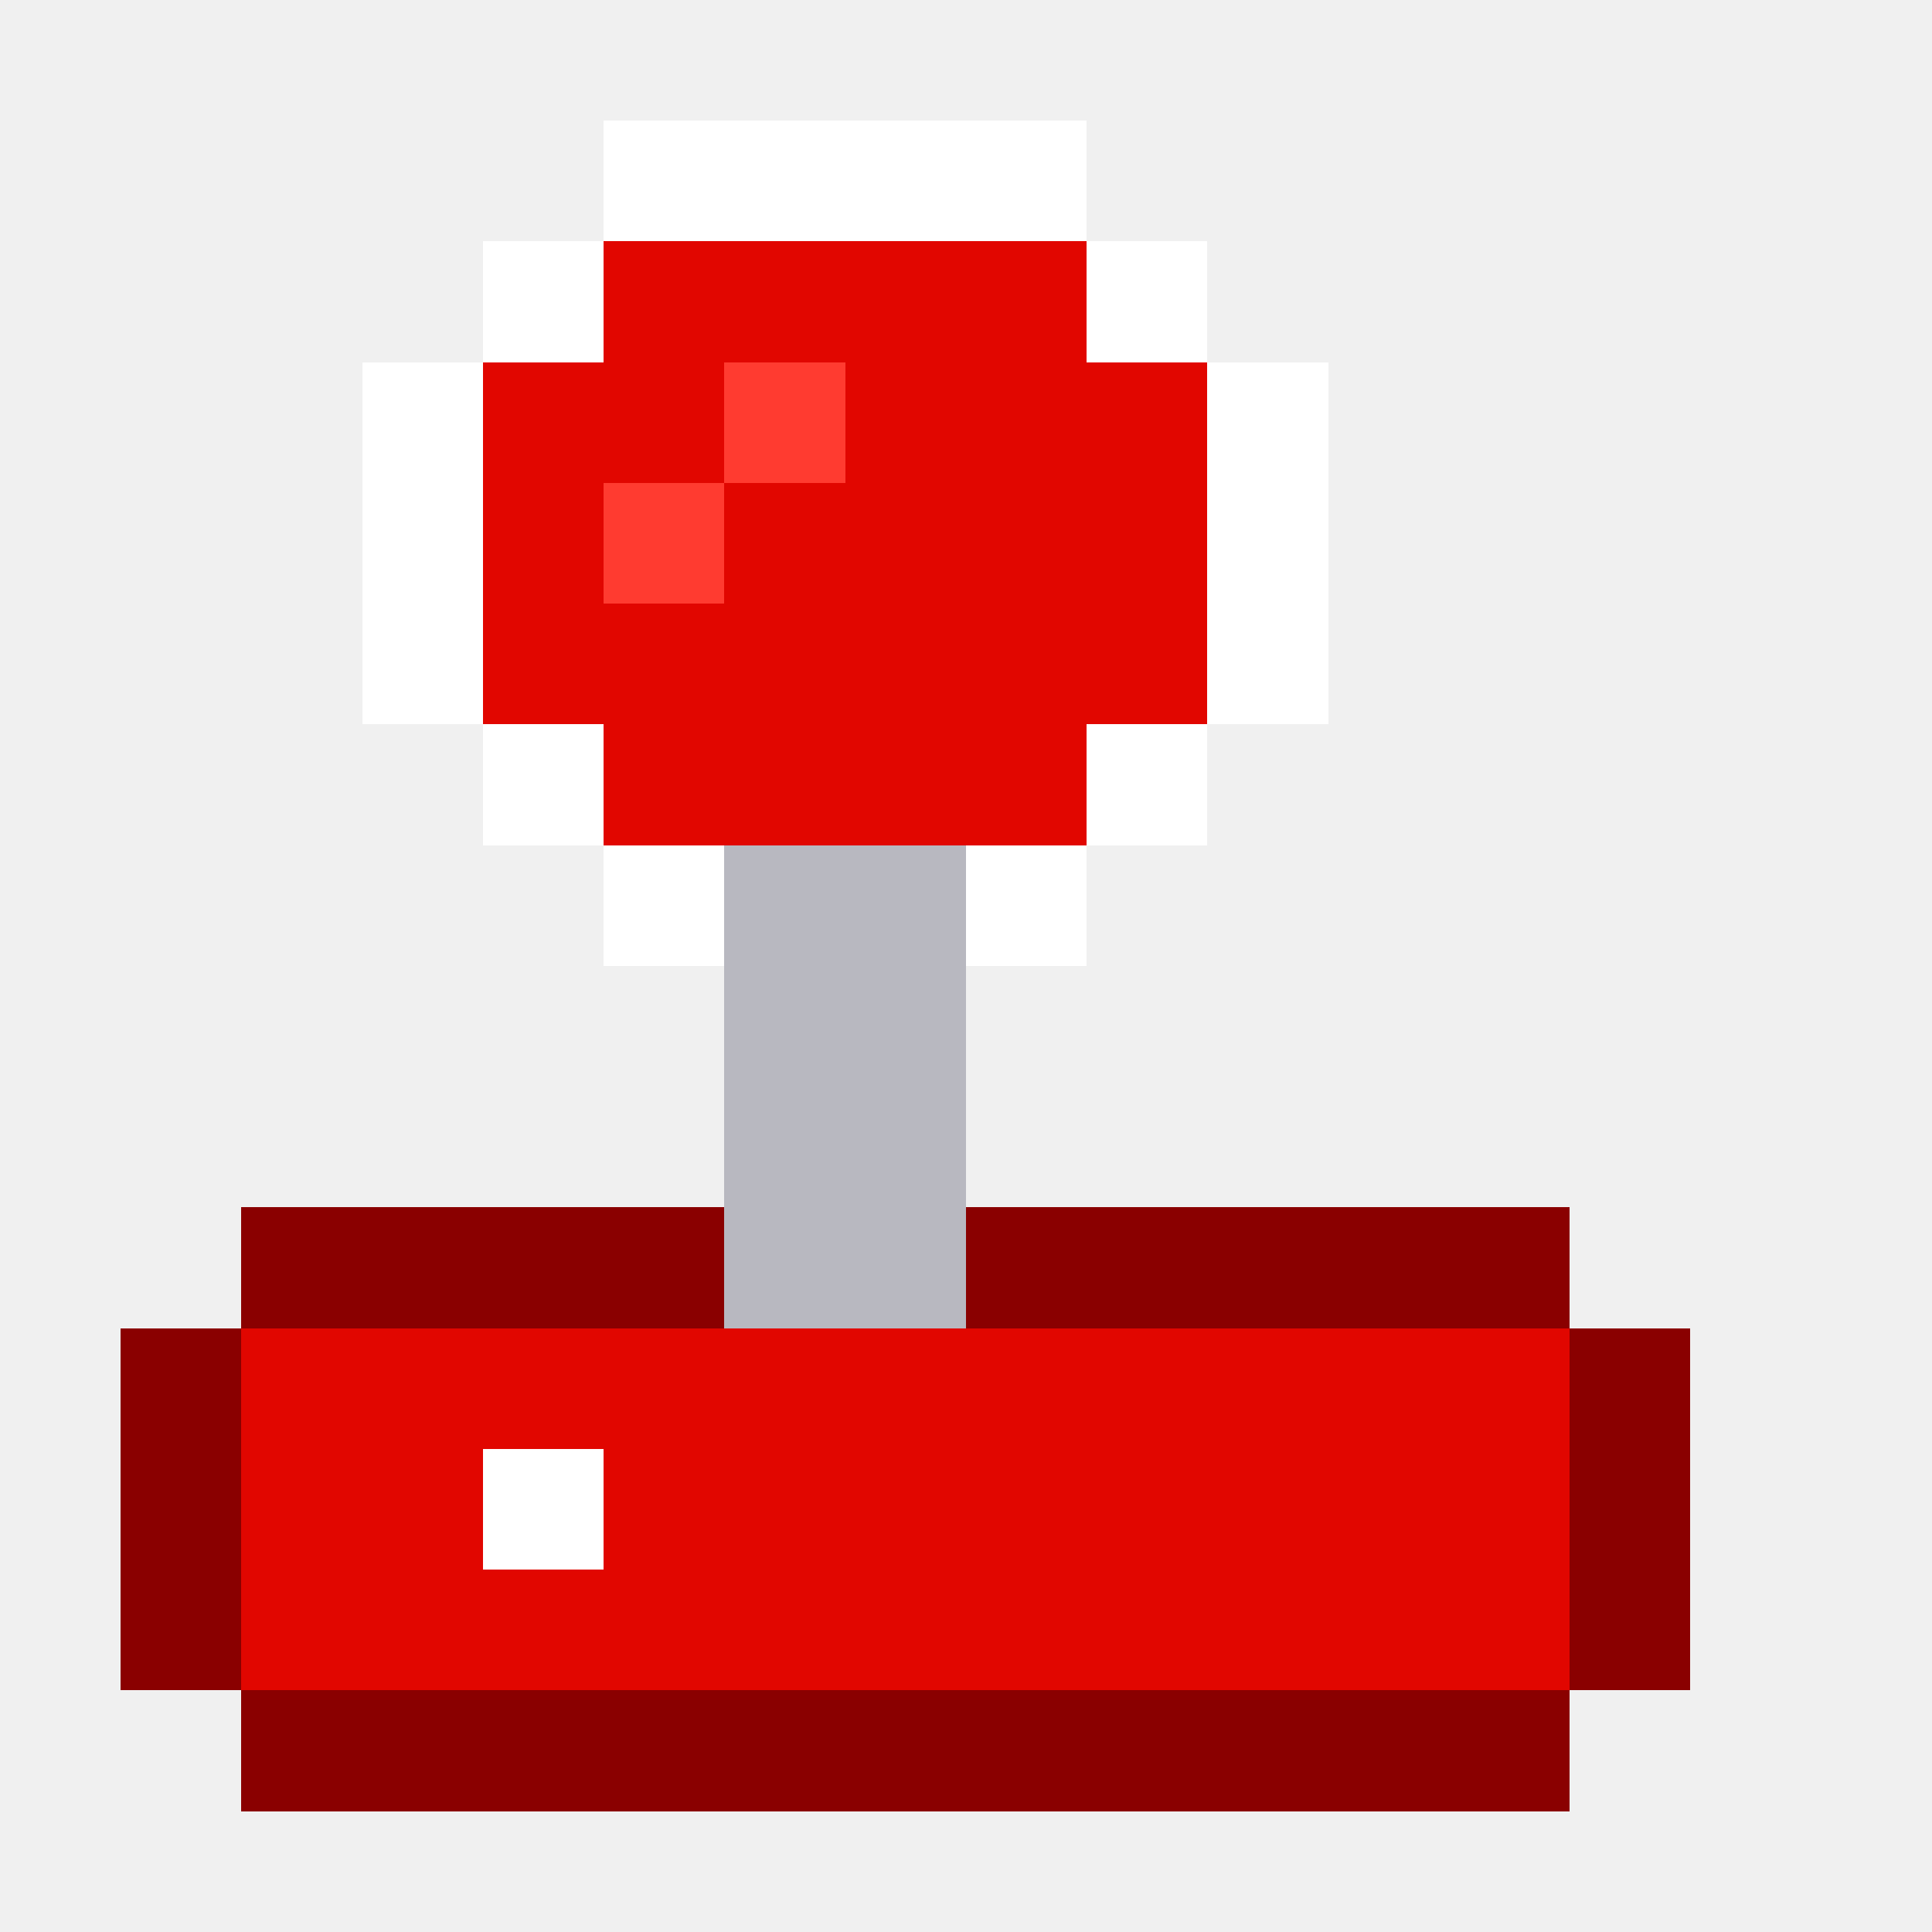
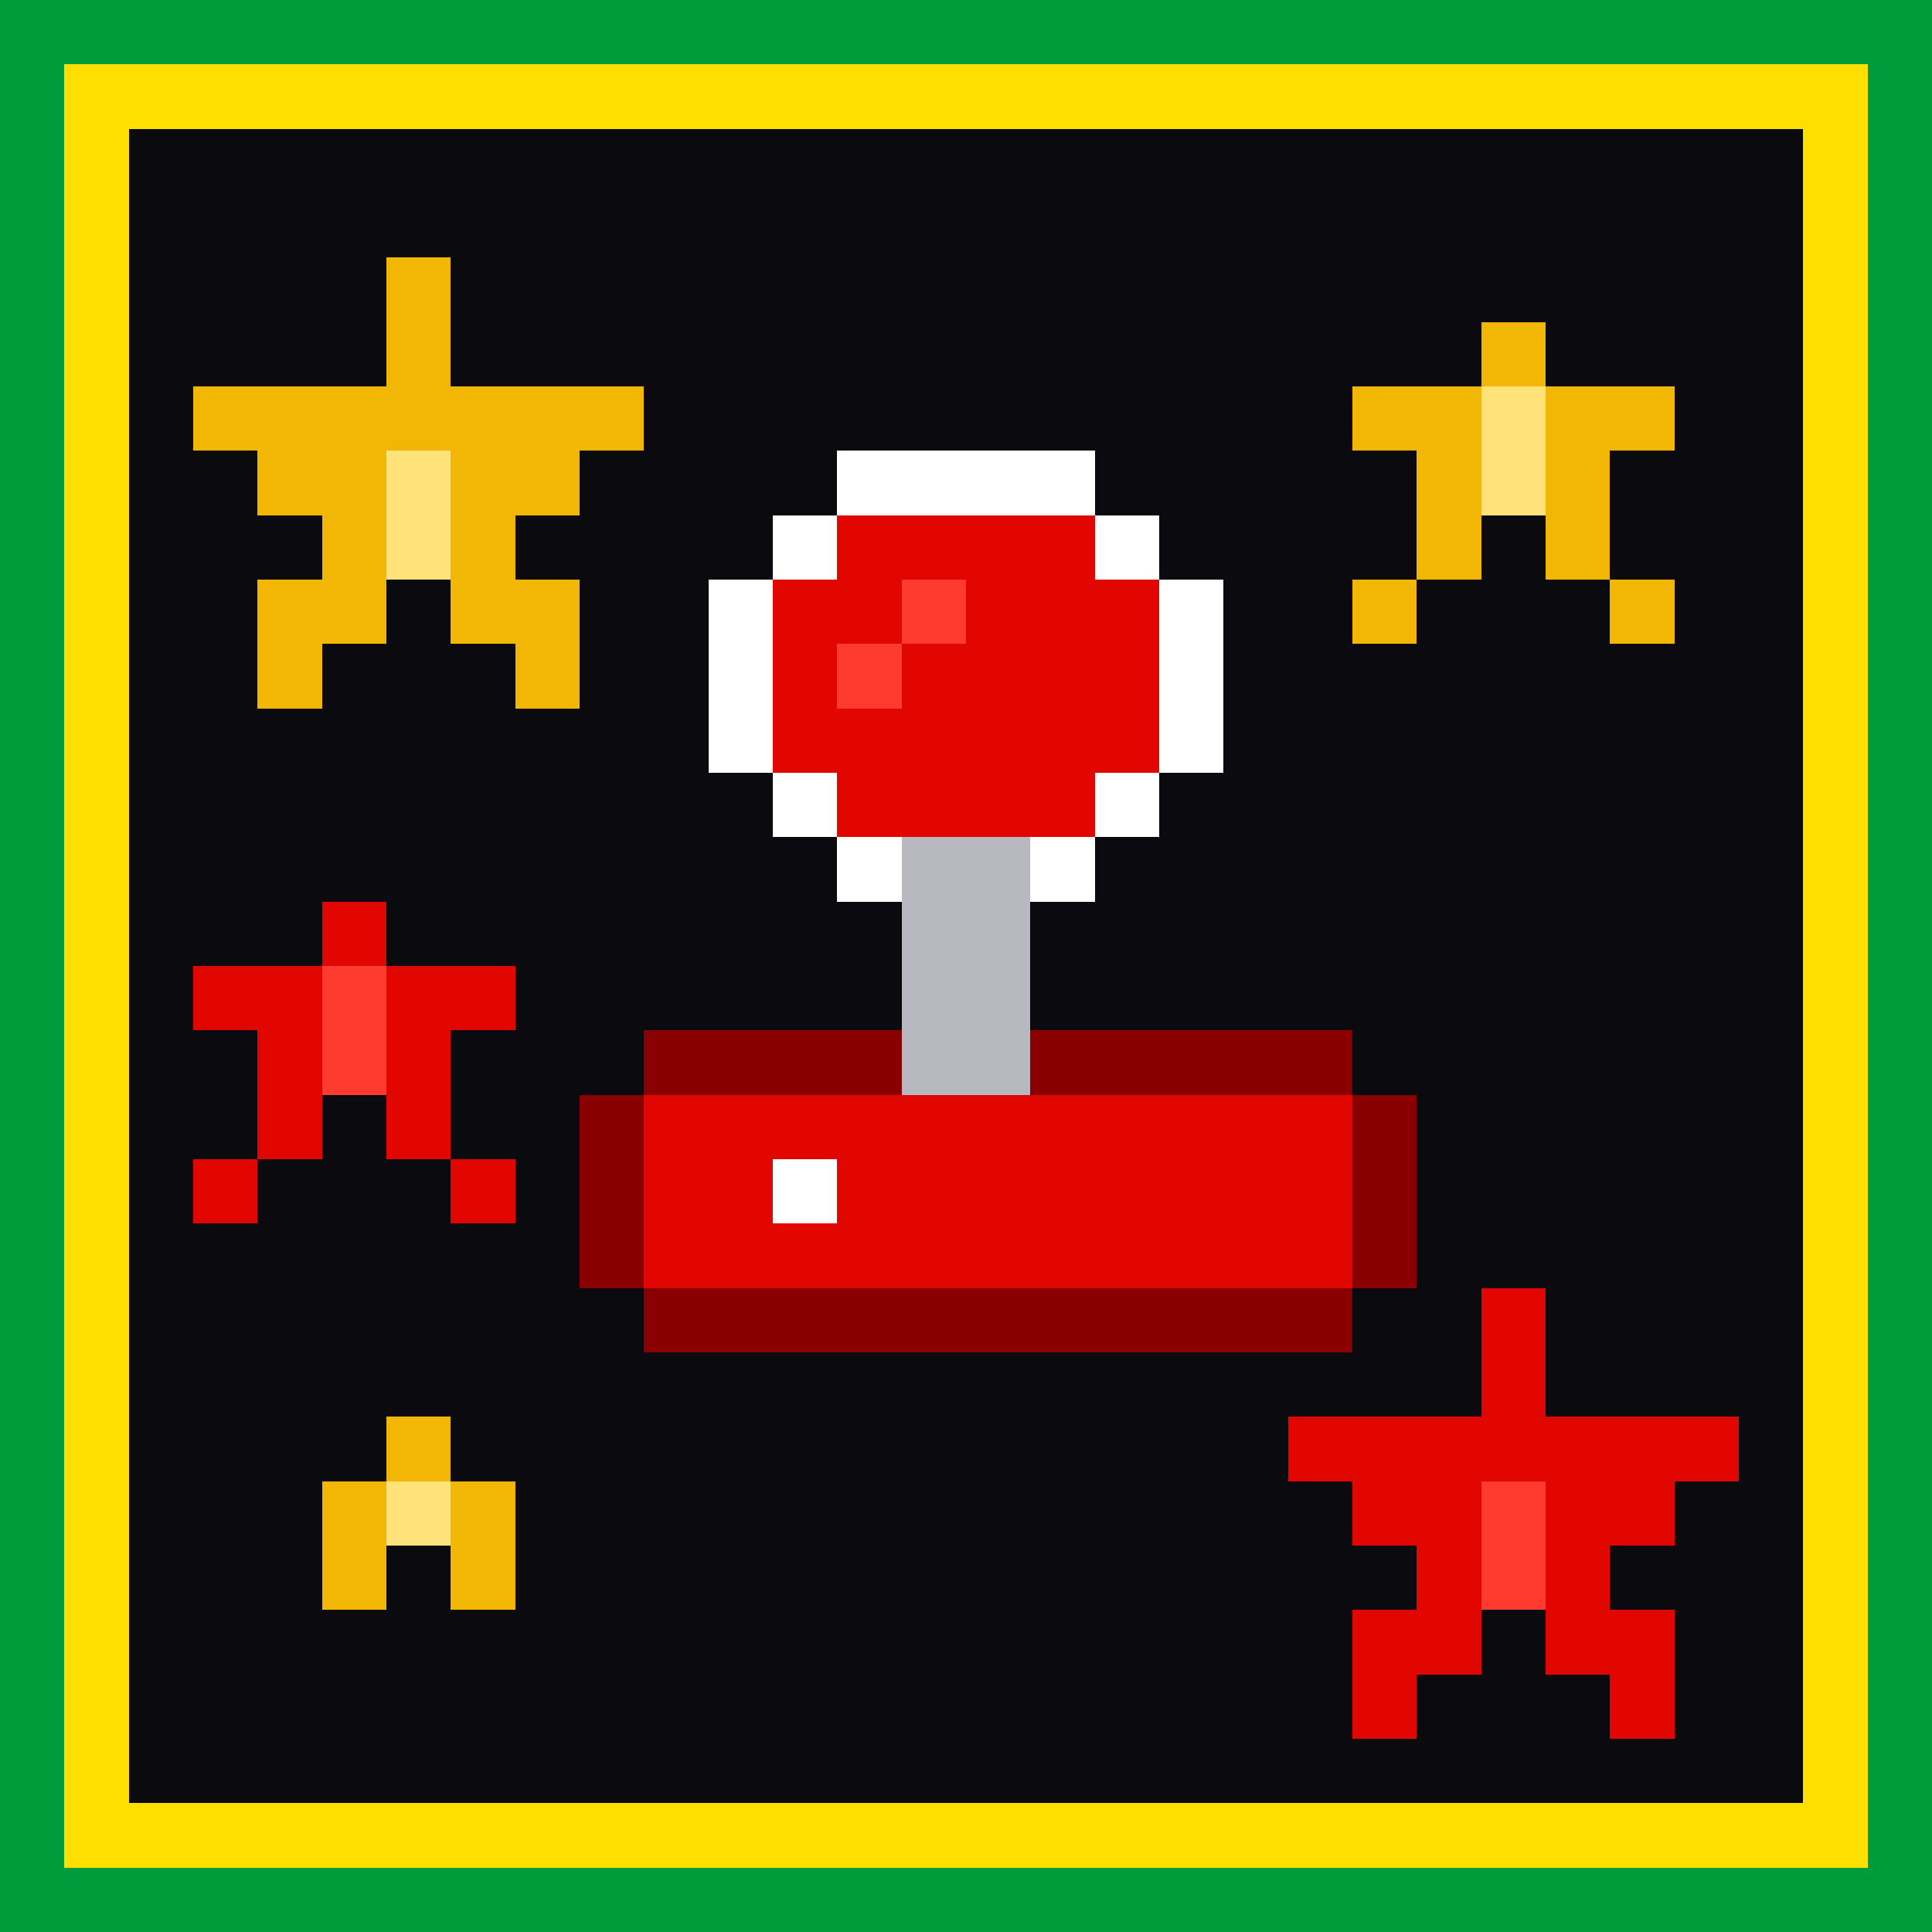
- <svg xmlns="http://www.w3.org/2000/svg" viewBox="0 0 16 16" shape-rendering="crispEdges">
-   <rect x="5" y="1" width="4" height="1" fill="#FFFFFF" />
-   <rect x="4" y="2" width="1" height="1" fill="#FFFFFF" />
-   <rect x="5" y="2" width="4" height="1" fill="#E10600" />
-   <rect x="9" y="2" width="1" height="1" fill="#FFFFFF" />
-   <rect x="3" y="3" width="1" height="1" fill="#FFFFFF" />
-   <rect x="4" y="3" width="2" height="1" fill="#E10600" />
-   <rect x="6" y="3" width="1" height="1" fill="#FF3B30" />
-   <rect x="7" y="3" width="3" height="1" fill="#E10600" />
-   <rect x="10" y="3" width="1" height="1" fill="#FFFFFF" />
-   <rect x="3" y="4" width="1" height="1" fill="#FFFFFF" />
-   <rect x="4" y="4" width="1" height="1" fill="#E10600" />
-   <rect x="5" y="4" width="1" height="1" fill="#FF3B30" />
-   <rect x="6" y="4" width="4" height="1" fill="#E10600" />
-   <rect x="10" y="4" width="1" height="1" fill="#FFFFFF" />
-   <rect x="3" y="5" width="1" height="1" fill="#FFFFFF" />
-   <rect x="4" y="5" width="6" height="1" fill="#E10600" />
-   <rect x="10" y="5" width="1" height="1" fill="#FFFFFF" />
-   <rect x="4" y="6" width="1" height="1" fill="#FFFFFF" />
-   <rect x="5" y="6" width="4" height="1" fill="#E10600" />
-   <rect x="9" y="6" width="1" height="1" fill="#FFFFFF" />
-   <rect x="5" y="7" width="1" height="1" fill="#FFFFFF" />
-   <rect x="6" y="7" width="2" height="1" fill="#B8B8C0" />
-   <rect x="8" y="7" width="1" height="1" fill="#FFFFFF" />
-   <rect x="6" y="8" width="2" height="1" fill="#B8B8C0" />
-   <rect x="6" y="9" width="2" height="1" fill="#B8B8C0" />
-   <rect x="2" y="10" width="4" height="1" fill="#8A0000" />
-   <rect x="6" y="10" width="2" height="1" fill="#B8B8C0" />
-   <rect x="8" y="10" width="5" height="1" fill="#8A0000" />
-   <rect x="1" y="11" width="1" height="1" fill="#8A0000" />
-   <rect x="2" y="11" width="11" height="1" fill="#E10600" />
-   <rect x="13" y="11" width="1" height="1" fill="#8A0000" />
-   <rect x="1" y="12" width="1" height="1" fill="#8A0000" />
-   <rect x="2" y="12" width="2" height="1" fill="#E10600" />
-   <rect x="4" y="12" width="1" height="1" fill="#FFFFFF" />
-   <rect x="5" y="12" width="8" height="1" fill="#E10600" />
-   <rect x="13" y="12" width="1" height="1" fill="#8A0000" />
-   <rect x="1" y="13" width="1" height="1" fill="#8A0000" />
-   <rect x="2" y="13" width="11" height="1" fill="#E10600" />
-   <rect x="13" y="13" width="1" height="1" fill="#8A0000" />
-   <rect x="2" y="14" width="11" height="1" fill="#8A0000" />
+ <svg xmlns="http://www.w3.org/2000/svg" viewBox="0 0 30 30" shape-rendering="crispEdges">
+   <rect x="0" y="0" width="30" height="1" fill="#009C3B" />
+   <rect x="0" y="1" width="1" height="1" fill="#009C3B" />
+   <rect x="1" y="1" width="28" height="1" fill="#FFDF00" />
+   <rect x="29" y="1" width="1" height="1" fill="#009C3B" />
+   <rect x="0" y="2" width="1" height="1" fill="#009C3B" />
+   <rect x="1" y="2" width="1" height="1" fill="#FFDF00" />
+   <rect x="2" y="2" width="26" height="1" fill="#0B0B0F" />
+   <rect x="28" y="2" width="1" height="1" fill="#FFDF00" />
+   <rect x="29" y="2" width="1" height="1" fill="#009C3B" />
+   <rect x="0" y="3" width="1" height="1" fill="#009C3B" />
+   <rect x="1" y="3" width="1" height="1" fill="#FFDF00" />
+   <rect x="2" y="3" width="26" height="1" fill="#0B0B0F" />
+   <rect x="28" y="3" width="1" height="1" fill="#FFDF00" />
+   <rect x="29" y="3" width="1" height="1" fill="#009C3B" />
+   <rect x="0" y="4" width="1" height="1" fill="#009C3B" />
+   <rect x="1" y="4" width="1" height="1" fill="#FFDF00" />
+   <rect x="2" y="4" width="4" height="1" fill="#0B0B0F" />
+   <rect x="6" y="4" width="1" height="1" fill="#F2B705" />
+   <rect x="7" y="4" width="21" height="1" fill="#0B0B0F" />
+   <rect x="28" y="4" width="1" height="1" fill="#FFDF00" />
+   <rect x="29" y="4" width="1" height="1" fill="#009C3B" />
+   <rect x="0" y="5" width="1" height="1" fill="#009C3B" />
+   <rect x="1" y="5" width="1" height="1" fill="#FFDF00" />
+   <rect x="2" y="5" width="4" height="1" fill="#0B0B0F" />
+   <rect x="6" y="5" width="1" height="1" fill="#F2B705" />
+   <rect x="7" y="5" width="16" height="1" fill="#0B0B0F" />
+   <rect x="23" y="5" width="1" height="1" fill="#F2B705" />
+   <rect x="24" y="5" width="4" height="1" fill="#0B0B0F" />
+   <rect x="28" y="5" width="1" height="1" fill="#FFDF00" />
+   <rect x="29" y="5" width="1" height="1" fill="#009C3B" />
+   <rect x="0" y="6" width="1" height="1" fill="#009C3B" />
+   <rect x="1" y="6" width="1" height="1" fill="#FFDF00" />
+   <rect x="2" y="6" width="1" height="1" fill="#0B0B0F" />
+   <rect x="3" y="6" width="7" height="1" fill="#F2B705" />
+   <rect x="10" y="6" width="11" height="1" fill="#0B0B0F" />
+   <rect x="21" y="6" width="2" height="1" fill="#F2B705" />
+   <rect x="23" y="6" width="1" height="1" fill="#FFE27A" />
+   <rect x="24" y="6" width="2" height="1" fill="#F2B705" />
+   <rect x="26" y="6" width="2" height="1" fill="#0B0B0F" />
+   <rect x="28" y="6" width="1" height="1" fill="#FFDF00" />
+   <rect x="29" y="6" width="1" height="1" fill="#009C3B" />
+   <rect x="0" y="7" width="1" height="1" fill="#009C3B" />
+   <rect x="1" y="7" width="1" height="1" fill="#FFDF00" />
+   <rect x="2" y="7" width="2" height="1" fill="#0B0B0F" />
+   <rect x="4" y="7" width="2" height="1" fill="#F2B705" />
+   <rect x="6" y="7" width="1" height="1" fill="#FFE27A" />
+   <rect x="7" y="7" width="2" height="1" fill="#F2B705" />
+   <rect x="9" y="7" width="4" height="1" fill="#0B0B0F" />
+   <rect x="13" y="7" width="4" height="1" fill="#FFFFFF" />
+   <rect x="17" y="7" width="5" height="1" fill="#0B0B0F" />
+   <rect x="22" y="7" width="1" height="1" fill="#F2B705" />
+   <rect x="23" y="7" width="1" height="1" fill="#FFE27A" />
+   <rect x="24" y="7" width="1" height="1" fill="#F2B705" />
+   <rect x="25" y="7" width="3" height="1" fill="#0B0B0F" />
+   <rect x="28" y="7" width="1" height="1" fill="#FFDF00" />
+   <rect x="29" y="7" width="1" height="1" fill="#009C3B" />
+   <rect x="0" y="8" width="1" height="1" fill="#009C3B" />
+   <rect x="1" y="8" width="1" height="1" fill="#FFDF00" />
+   <rect x="2" y="8" width="3" height="1" fill="#0B0B0F" />
+   <rect x="5" y="8" width="1" height="1" fill="#F2B705" />
+   <rect x="6" y="8" width="1" height="1" fill="#FFE27A" />
+   <rect x="7" y="8" width="1" height="1" fill="#F2B705" />
+   <rect x="8" y="8" width="4" height="1" fill="#0B0B0F" />
+   <rect x="12" y="8" width="1" height="1" fill="#FFFFFF" />
+   <rect x="13" y="8" width="4" height="1" fill="#E10600" />
+   <rect x="17" y="8" width="1" height="1" fill="#FFFFFF" />
+   <rect x="18" y="8" width="4" height="1" fill="#0B0B0F" />
+   <rect x="22" y="8" width="1" height="1" fill="#F2B705" />
+   <rect x="23" y="8" width="1" height="1" fill="#0B0B0F" />
+   <rect x="24" y="8" width="1" height="1" fill="#F2B705" />
+   <rect x="25" y="8" width="3" height="1" fill="#0B0B0F" />
+   <rect x="28" y="8" width="1" height="1" fill="#FFDF00" />
+   <rect x="29" y="8" width="1" height="1" fill="#009C3B" />
+   <rect x="0" y="9" width="1" height="1" fill="#009C3B" />
+   <rect x="1" y="9" width="1" height="1" fill="#FFDF00" />
+   <rect x="2" y="9" width="2" height="1" fill="#0B0B0F" />
+   <rect x="4" y="9" width="2" height="1" fill="#F2B705" />
+   <rect x="6" y="9" width="1" height="1" fill="#0B0B0F" />
+   <rect x="7" y="9" width="2" height="1" fill="#F2B705" />
+   <rect x="9" y="9" width="2" height="1" fill="#0B0B0F" />
+   <rect x="11" y="9" width="1" height="1" fill="#FFFFFF" />
+   <rect x="12" y="9" width="2" height="1" fill="#E10600" />
+   <rect x="14" y="9" width="1" height="1" fill="#FF3B30" />
+   <rect x="15" y="9" width="3" height="1" fill="#E10600" />
+   <rect x="18" y="9" width="1" height="1" fill="#FFFFFF" />
+   <rect x="19" y="9" width="2" height="1" fill="#0B0B0F" />
+   <rect x="21" y="9" width="1" height="1" fill="#F2B705" />
+   <rect x="22" y="9" width="3" height="1" fill="#0B0B0F" />
+   <rect x="25" y="9" width="1" height="1" fill="#F2B705" />
+   <rect x="26" y="9" width="2" height="1" fill="#0B0B0F" />
+   <rect x="28" y="9" width="1" height="1" fill="#FFDF00" />
+   <rect x="29" y="9" width="1" height="1" fill="#009C3B" />
+   <rect x="0" y="10" width="1" height="1" fill="#009C3B" />
+   <rect x="1" y="10" width="1" height="1" fill="#FFDF00" />
+   <rect x="2" y="10" width="2" height="1" fill="#0B0B0F" />
+   <rect x="4" y="10" width="1" height="1" fill="#F2B705" />
+   <rect x="5" y="10" width="3" height="1" fill="#0B0B0F" />
+   <rect x="8" y="10" width="1" height="1" fill="#F2B705" />
+   <rect x="9" y="10" width="2" height="1" fill="#0B0B0F" />
+   <rect x="11" y="10" width="1" height="1" fill="#FFFFFF" />
+   <rect x="12" y="10" width="1" height="1" fill="#E10600" />
+   <rect x="13" y="10" width="1" height="1" fill="#FF3B30" />
+   <rect x="14" y="10" width="4" height="1" fill="#E10600" />
+   <rect x="18" y="10" width="1" height="1" fill="#FFFFFF" />
+   <rect x="19" y="10" width="9" height="1" fill="#0B0B0F" />
+   <rect x="28" y="10" width="1" height="1" fill="#FFDF00" />
+   <rect x="29" y="10" width="1" height="1" fill="#009C3B" />
+   <rect x="0" y="11" width="1" height="1" fill="#009C3B" />
+   <rect x="1" y="11" width="1" height="1" fill="#FFDF00" />
+   <rect x="2" y="11" width="9" height="1" fill="#0B0B0F" />
+   <rect x="11" y="11" width="1" height="1" fill="#FFFFFF" />
+   <rect x="12" y="11" width="6" height="1" fill="#E10600" />
+   <rect x="18" y="11" width="1" height="1" fill="#FFFFFF" />
+   <rect x="19" y="11" width="9" height="1" fill="#0B0B0F" />
+   <rect x="28" y="11" width="1" height="1" fill="#FFDF00" />
+   <rect x="29" y="11" width="1" height="1" fill="#009C3B" />
+   <rect x="0" y="12" width="1" height="1" fill="#009C3B" />
+   <rect x="1" y="12" width="1" height="1" fill="#FFDF00" />
+   <rect x="2" y="12" width="10" height="1" fill="#0B0B0F" />
+   <rect x="12" y="12" width="1" height="1" fill="#FFFFFF" />
+   <rect x="13" y="12" width="4" height="1" fill="#E10600" />
+   <rect x="17" y="12" width="1" height="1" fill="#FFFFFF" />
+   <rect x="18" y="12" width="10" height="1" fill="#0B0B0F" />
+   <rect x="28" y="12" width="1" height="1" fill="#FFDF00" />
+   <rect x="29" y="12" width="1" height="1" fill="#009C3B" />
+   <rect x="0" y="13" width="1" height="1" fill="#009C3B" />
+   <rect x="1" y="13" width="1" height="1" fill="#FFDF00" />
+   <rect x="2" y="13" width="11" height="1" fill="#0B0B0F" />
+   <rect x="13" y="13" width="1" height="1" fill="#FFFFFF" />
+   <rect x="14" y="13" width="2" height="1" fill="#B8B8C0" />
+   <rect x="16" y="13" width="1" height="1" fill="#FFFFFF" />
+   <rect x="17" y="13" width="11" height="1" fill="#0B0B0F" />
+   <rect x="28" y="13" width="1" height="1" fill="#FFDF00" />
+   <rect x="29" y="13" width="1" height="1" fill="#009C3B" />
+   <rect x="0" y="14" width="1" height="1" fill="#009C3B" />
+   <rect x="1" y="14" width="1" height="1" fill="#FFDF00" />
+   <rect x="2" y="14" width="3" height="1" fill="#0B0B0F" />
+   <rect x="5" y="14" width="1" height="1" fill="#E10600" />
+   <rect x="6" y="14" width="8" height="1" fill="#0B0B0F" />
+   <rect x="14" y="14" width="2" height="1" fill="#B8B8C0" />
+   <rect x="16" y="14" width="12" height="1" fill="#0B0B0F" />
+   <rect x="28" y="14" width="1" height="1" fill="#FFDF00" />
+   <rect x="29" y="14" width="1" height="1" fill="#009C3B" />
+   <rect x="0" y="15" width="1" height="1" fill="#009C3B" />
+   <rect x="1" y="15" width="1" height="1" fill="#FFDF00" />
+   <rect x="2" y="15" width="1" height="1" fill="#0B0B0F" />
+   <rect x="3" y="15" width="2" height="1" fill="#E10600" />
+   <rect x="5" y="15" width="1" height="1" fill="#FF3B30" />
+   <rect x="6" y="15" width="2" height="1" fill="#E10600" />
+   <rect x="8" y="15" width="6" height="1" fill="#0B0B0F" />
+   <rect x="14" y="15" width="2" height="1" fill="#B8B8C0" />
+   <rect x="16" y="15" width="12" height="1" fill="#0B0B0F" />
+   <rect x="28" y="15" width="1" height="1" fill="#FFDF00" />
+   <rect x="29" y="15" width="1" height="1" fill="#009C3B" />
+   <rect x="0" y="16" width="1" height="1" fill="#009C3B" />
+   <rect x="1" y="16" width="1" height="1" fill="#FFDF00" />
+   <rect x="2" y="16" width="2" height="1" fill="#0B0B0F" />
+   <rect x="4" y="16" width="1" height="1" fill="#E10600" />
+   <rect x="5" y="16" width="1" height="1" fill="#FF3B30" />
+   <rect x="6" y="16" width="1" height="1" fill="#E10600" />
+   <rect x="7" y="16" width="3" height="1" fill="#0B0B0F" />
+   <rect x="10" y="16" width="4" height="1" fill="#8A0000" />
+   <rect x="14" y="16" width="2" height="1" fill="#B8B8C0" />
+   <rect x="16" y="16" width="5" height="1" fill="#8A0000" />
+   <rect x="21" y="16" width="7" height="1" fill="#0B0B0F" />
+   <rect x="28" y="16" width="1" height="1" fill="#FFDF00" />
+   <rect x="29" y="16" width="1" height="1" fill="#009C3B" />
+   <rect x="0" y="17" width="1" height="1" fill="#009C3B" />
+   <rect x="1" y="17" width="1" height="1" fill="#FFDF00" />
+   <rect x="2" y="17" width="2" height="1" fill="#0B0B0F" />
+   <rect x="4" y="17" width="1" height="1" fill="#E10600" />
+   <rect x="5" y="17" width="1" height="1" fill="#0B0B0F" />
+   <rect x="6" y="17" width="1" height="1" fill="#E10600" />
+   <rect x="7" y="17" width="2" height="1" fill="#0B0B0F" />
+   <rect x="9" y="17" width="1" height="1" fill="#8A0000" />
+   <rect x="10" y="17" width="11" height="1" fill="#E10600" />
+   <rect x="21" y="17" width="1" height="1" fill="#8A0000" />
+   <rect x="22" y="17" width="6" height="1" fill="#0B0B0F" />
+   <rect x="28" y="17" width="1" height="1" fill="#FFDF00" />
+   <rect x="29" y="17" width="1" height="1" fill="#009C3B" />
+   <rect x="0" y="18" width="1" height="1" fill="#009C3B" />
+   <rect x="1" y="18" width="1" height="1" fill="#FFDF00" />
+   <rect x="2" y="18" width="1" height="1" fill="#0B0B0F" />
+   <rect x="3" y="18" width="1" height="1" fill="#E10600" />
+   <rect x="4" y="18" width="3" height="1" fill="#0B0B0F" />
+   <rect x="7" y="18" width="1" height="1" fill="#E10600" />
+   <rect x="8" y="18" width="1" height="1" fill="#0B0B0F" />
+   <rect x="9" y="18" width="1" height="1" fill="#8A0000" />
+   <rect x="10" y="18" width="2" height="1" fill="#E10600" />
+   <rect x="12" y="18" width="1" height="1" fill="#FFFFFF" />
+   <rect x="13" y="18" width="8" height="1" fill="#E10600" />
+   <rect x="21" y="18" width="1" height="1" fill="#8A0000" />
+   <rect x="22" y="18" width="6" height="1" fill="#0B0B0F" />
+   <rect x="28" y="18" width="1" height="1" fill="#FFDF00" />
+   <rect x="29" y="18" width="1" height="1" fill="#009C3B" />
+   <rect x="0" y="19" width="1" height="1" fill="#009C3B" />
+   <rect x="1" y="19" width="1" height="1" fill="#FFDF00" />
+   <rect x="2" y="19" width="7" height="1" fill="#0B0B0F" />
+   <rect x="9" y="19" width="1" height="1" fill="#8A0000" />
+   <rect x="10" y="19" width="11" height="1" fill="#E10600" />
+   <rect x="21" y="19" width="1" height="1" fill="#8A0000" />
+   <rect x="22" y="19" width="6" height="1" fill="#0B0B0F" />
+   <rect x="28" y="19" width="1" height="1" fill="#FFDF00" />
+   <rect x="29" y="19" width="1" height="1" fill="#009C3B" />
+   <rect x="0" y="20" width="1" height="1" fill="#009C3B" />
+   <rect x="1" y="20" width="1" height="1" fill="#FFDF00" />
+   <rect x="2" y="20" width="8" height="1" fill="#0B0B0F" />
+   <rect x="10" y="20" width="11" height="1" fill="#8A0000" />
+   <rect x="21" y="20" width="2" height="1" fill="#0B0B0F" />
+   <rect x="23" y="20" width="1" height="1" fill="#E10600" />
+   <rect x="24" y="20" width="4" height="1" fill="#0B0B0F" />
+   <rect x="28" y="20" width="1" height="1" fill="#FFDF00" />
+   <rect x="29" y="20" width="1" height="1" fill="#009C3B" />
+   <rect x="0" y="21" width="1" height="1" fill="#009C3B" />
+   <rect x="1" y="21" width="1" height="1" fill="#FFDF00" />
+   <rect x="2" y="21" width="21" height="1" fill="#0B0B0F" />
+   <rect x="23" y="21" width="1" height="1" fill="#E10600" />
+   <rect x="24" y="21" width="4" height="1" fill="#0B0B0F" />
+   <rect x="28" y="21" width="1" height="1" fill="#FFDF00" />
+   <rect x="29" y="21" width="1" height="1" fill="#009C3B" />
+   <rect x="0" y="22" width="1" height="1" fill="#009C3B" />
+   <rect x="1" y="22" width="1" height="1" fill="#FFDF00" />
+   <rect x="2" y="22" width="4" height="1" fill="#0B0B0F" />
+   <rect x="6" y="22" width="1" height="1" fill="#F2B705" />
+   <rect x="7" y="22" width="13" height="1" fill="#0B0B0F" />
+   <rect x="20" y="22" width="7" height="1" fill="#E10600" />
+   <rect x="27" y="22" width="1" height="1" fill="#0B0B0F" />
+   <rect x="28" y="22" width="1" height="1" fill="#FFDF00" />
+   <rect x="29" y="22" width="1" height="1" fill="#009C3B" />
+   <rect x="0" y="23" width="1" height="1" fill="#009C3B" />
+   <rect x="1" y="23" width="1" height="1" fill="#FFDF00" />
+   <rect x="2" y="23" width="3" height="1" fill="#0B0B0F" />
+   <rect x="5" y="23" width="1" height="1" fill="#F2B705" />
+   <rect x="6" y="23" width="1" height="1" fill="#FFE27A" />
+   <rect x="7" y="23" width="1" height="1" fill="#F2B705" />
+   <rect x="8" y="23" width="13" height="1" fill="#0B0B0F" />
+   <rect x="21" y="23" width="2" height="1" fill="#E10600" />
+   <rect x="23" y="23" width="1" height="1" fill="#FF3B30" />
+   <rect x="24" y="23" width="2" height="1" fill="#E10600" />
+   <rect x="26" y="23" width="2" height="1" fill="#0B0B0F" />
+   <rect x="28" y="23" width="1" height="1" fill="#FFDF00" />
+   <rect x="29" y="23" width="1" height="1" fill="#009C3B" />
+   <rect x="0" y="24" width="1" height="1" fill="#009C3B" />
+   <rect x="1" y="24" width="1" height="1" fill="#FFDF00" />
+   <rect x="2" y="24" width="3" height="1" fill="#0B0B0F" />
+   <rect x="5" y="24" width="1" height="1" fill="#F2B705" />
+   <rect x="6" y="24" width="1" height="1" fill="#0B0B0F" />
+   <rect x="7" y="24" width="1" height="1" fill="#F2B705" />
+   <rect x="8" y="24" width="14" height="1" fill="#0B0B0F" />
+   <rect x="22" y="24" width="1" height="1" fill="#E10600" />
+   <rect x="23" y="24" width="1" height="1" fill="#FF3B30" />
+   <rect x="24" y="24" width="1" height="1" fill="#E10600" />
+   <rect x="25" y="24" width="3" height="1" fill="#0B0B0F" />
+   <rect x="28" y="24" width="1" height="1" fill="#FFDF00" />
+   <rect x="29" y="24" width="1" height="1" fill="#009C3B" />
+   <rect x="0" y="25" width="1" height="1" fill="#009C3B" />
+   <rect x="1" y="25" width="1" height="1" fill="#FFDF00" />
+   <rect x="2" y="25" width="19" height="1" fill="#0B0B0F" />
+   <rect x="21" y="25" width="2" height="1" fill="#E10600" />
+   <rect x="23" y="25" width="1" height="1" fill="#0B0B0F" />
+   <rect x="24" y="25" width="2" height="1" fill="#E10600" />
+   <rect x="26" y="25" width="2" height="1" fill="#0B0B0F" />
+   <rect x="28" y="25" width="1" height="1" fill="#FFDF00" />
+   <rect x="29" y="25" width="1" height="1" fill="#009C3B" />
+   <rect x="0" y="26" width="1" height="1" fill="#009C3B" />
+   <rect x="1" y="26" width="1" height="1" fill="#FFDF00" />
+   <rect x="2" y="26" width="19" height="1" fill="#0B0B0F" />
+   <rect x="21" y="26" width="1" height="1" fill="#E10600" />
+   <rect x="22" y="26" width="3" height="1" fill="#0B0B0F" />
+   <rect x="25" y="26" width="1" height="1" fill="#E10600" />
+   <rect x="26" y="26" width="2" height="1" fill="#0B0B0F" />
+   <rect x="28" y="26" width="1" height="1" fill="#FFDF00" />
+   <rect x="29" y="26" width="1" height="1" fill="#009C3B" />
+   <rect x="0" y="27" width="1" height="1" fill="#009C3B" />
+   <rect x="1" y="27" width="1" height="1" fill="#FFDF00" />
+   <rect x="2" y="27" width="26" height="1" fill="#0B0B0F" />
+   <rect x="28" y="27" width="1" height="1" fill="#FFDF00" />
+   <rect x="29" y="27" width="1" height="1" fill="#009C3B" />
+   <rect x="0" y="28" width="1" height="1" fill="#009C3B" />
+   <rect x="1" y="28" width="28" height="1" fill="#FFDF00" />
+   <rect x="29" y="28" width="1" height="1" fill="#009C3B" />
+   <rect x="0" y="29" width="30" height="1" fill="#009C3B" />
</svg>
